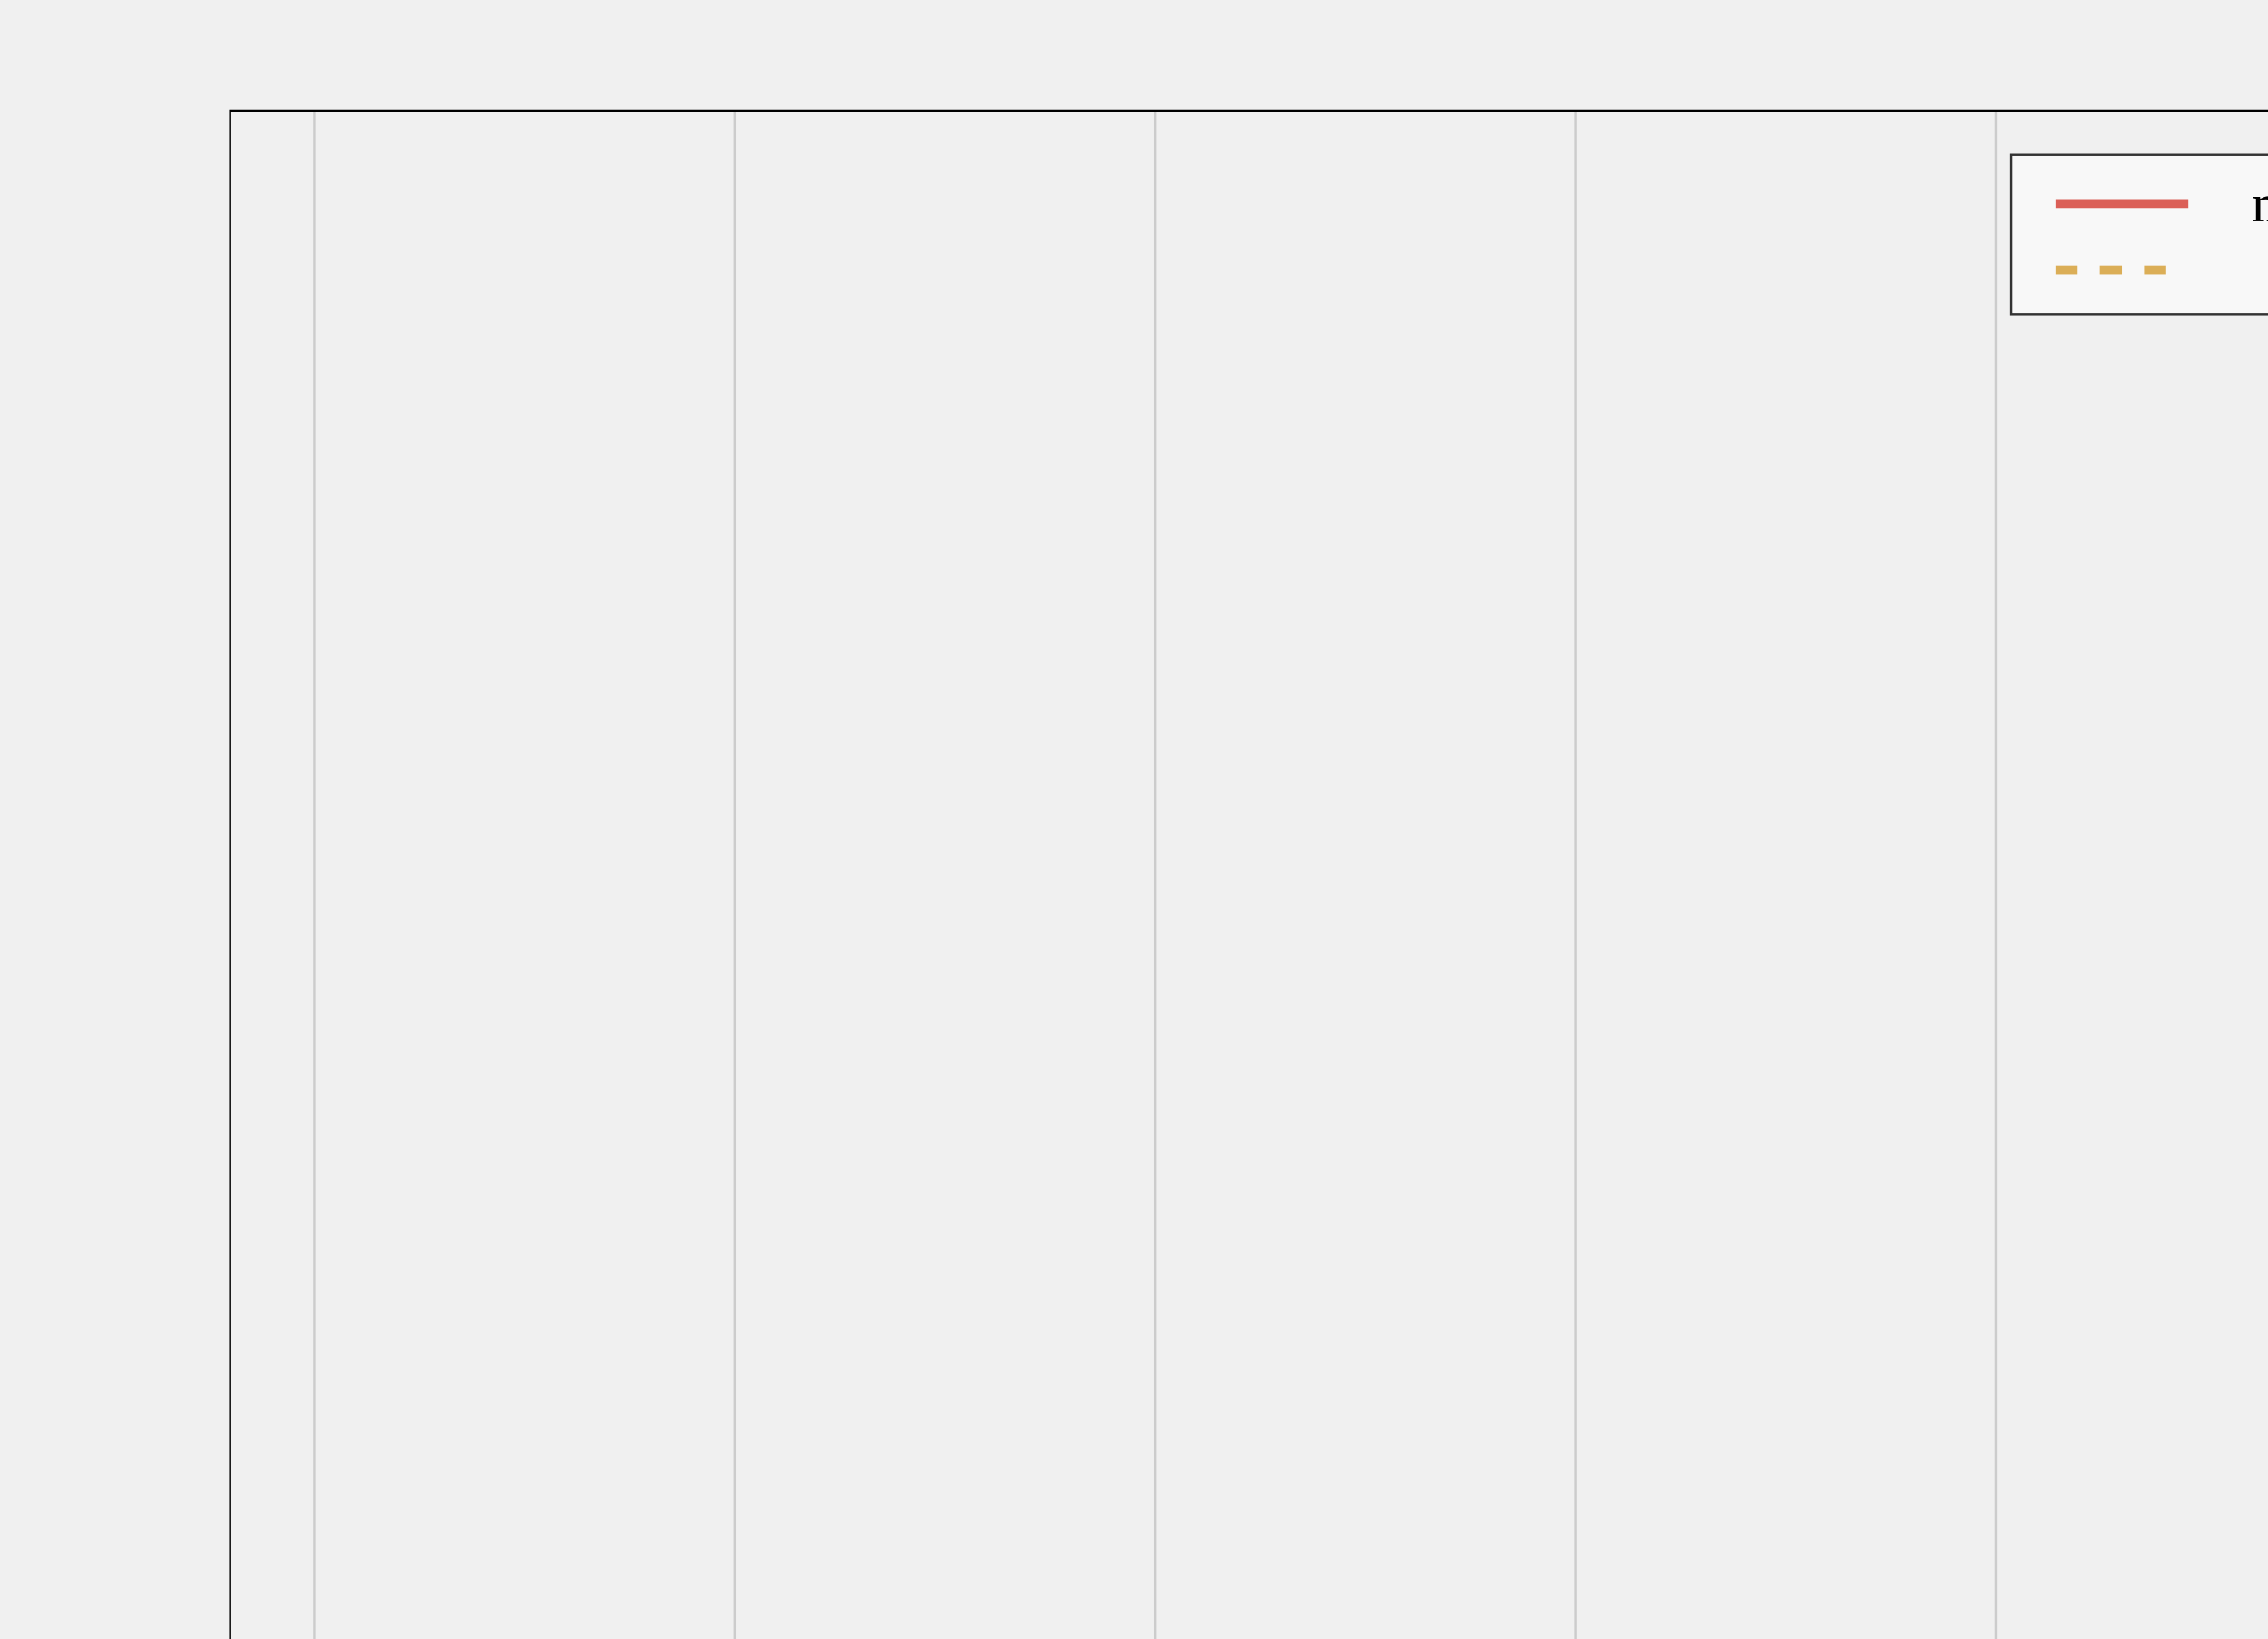
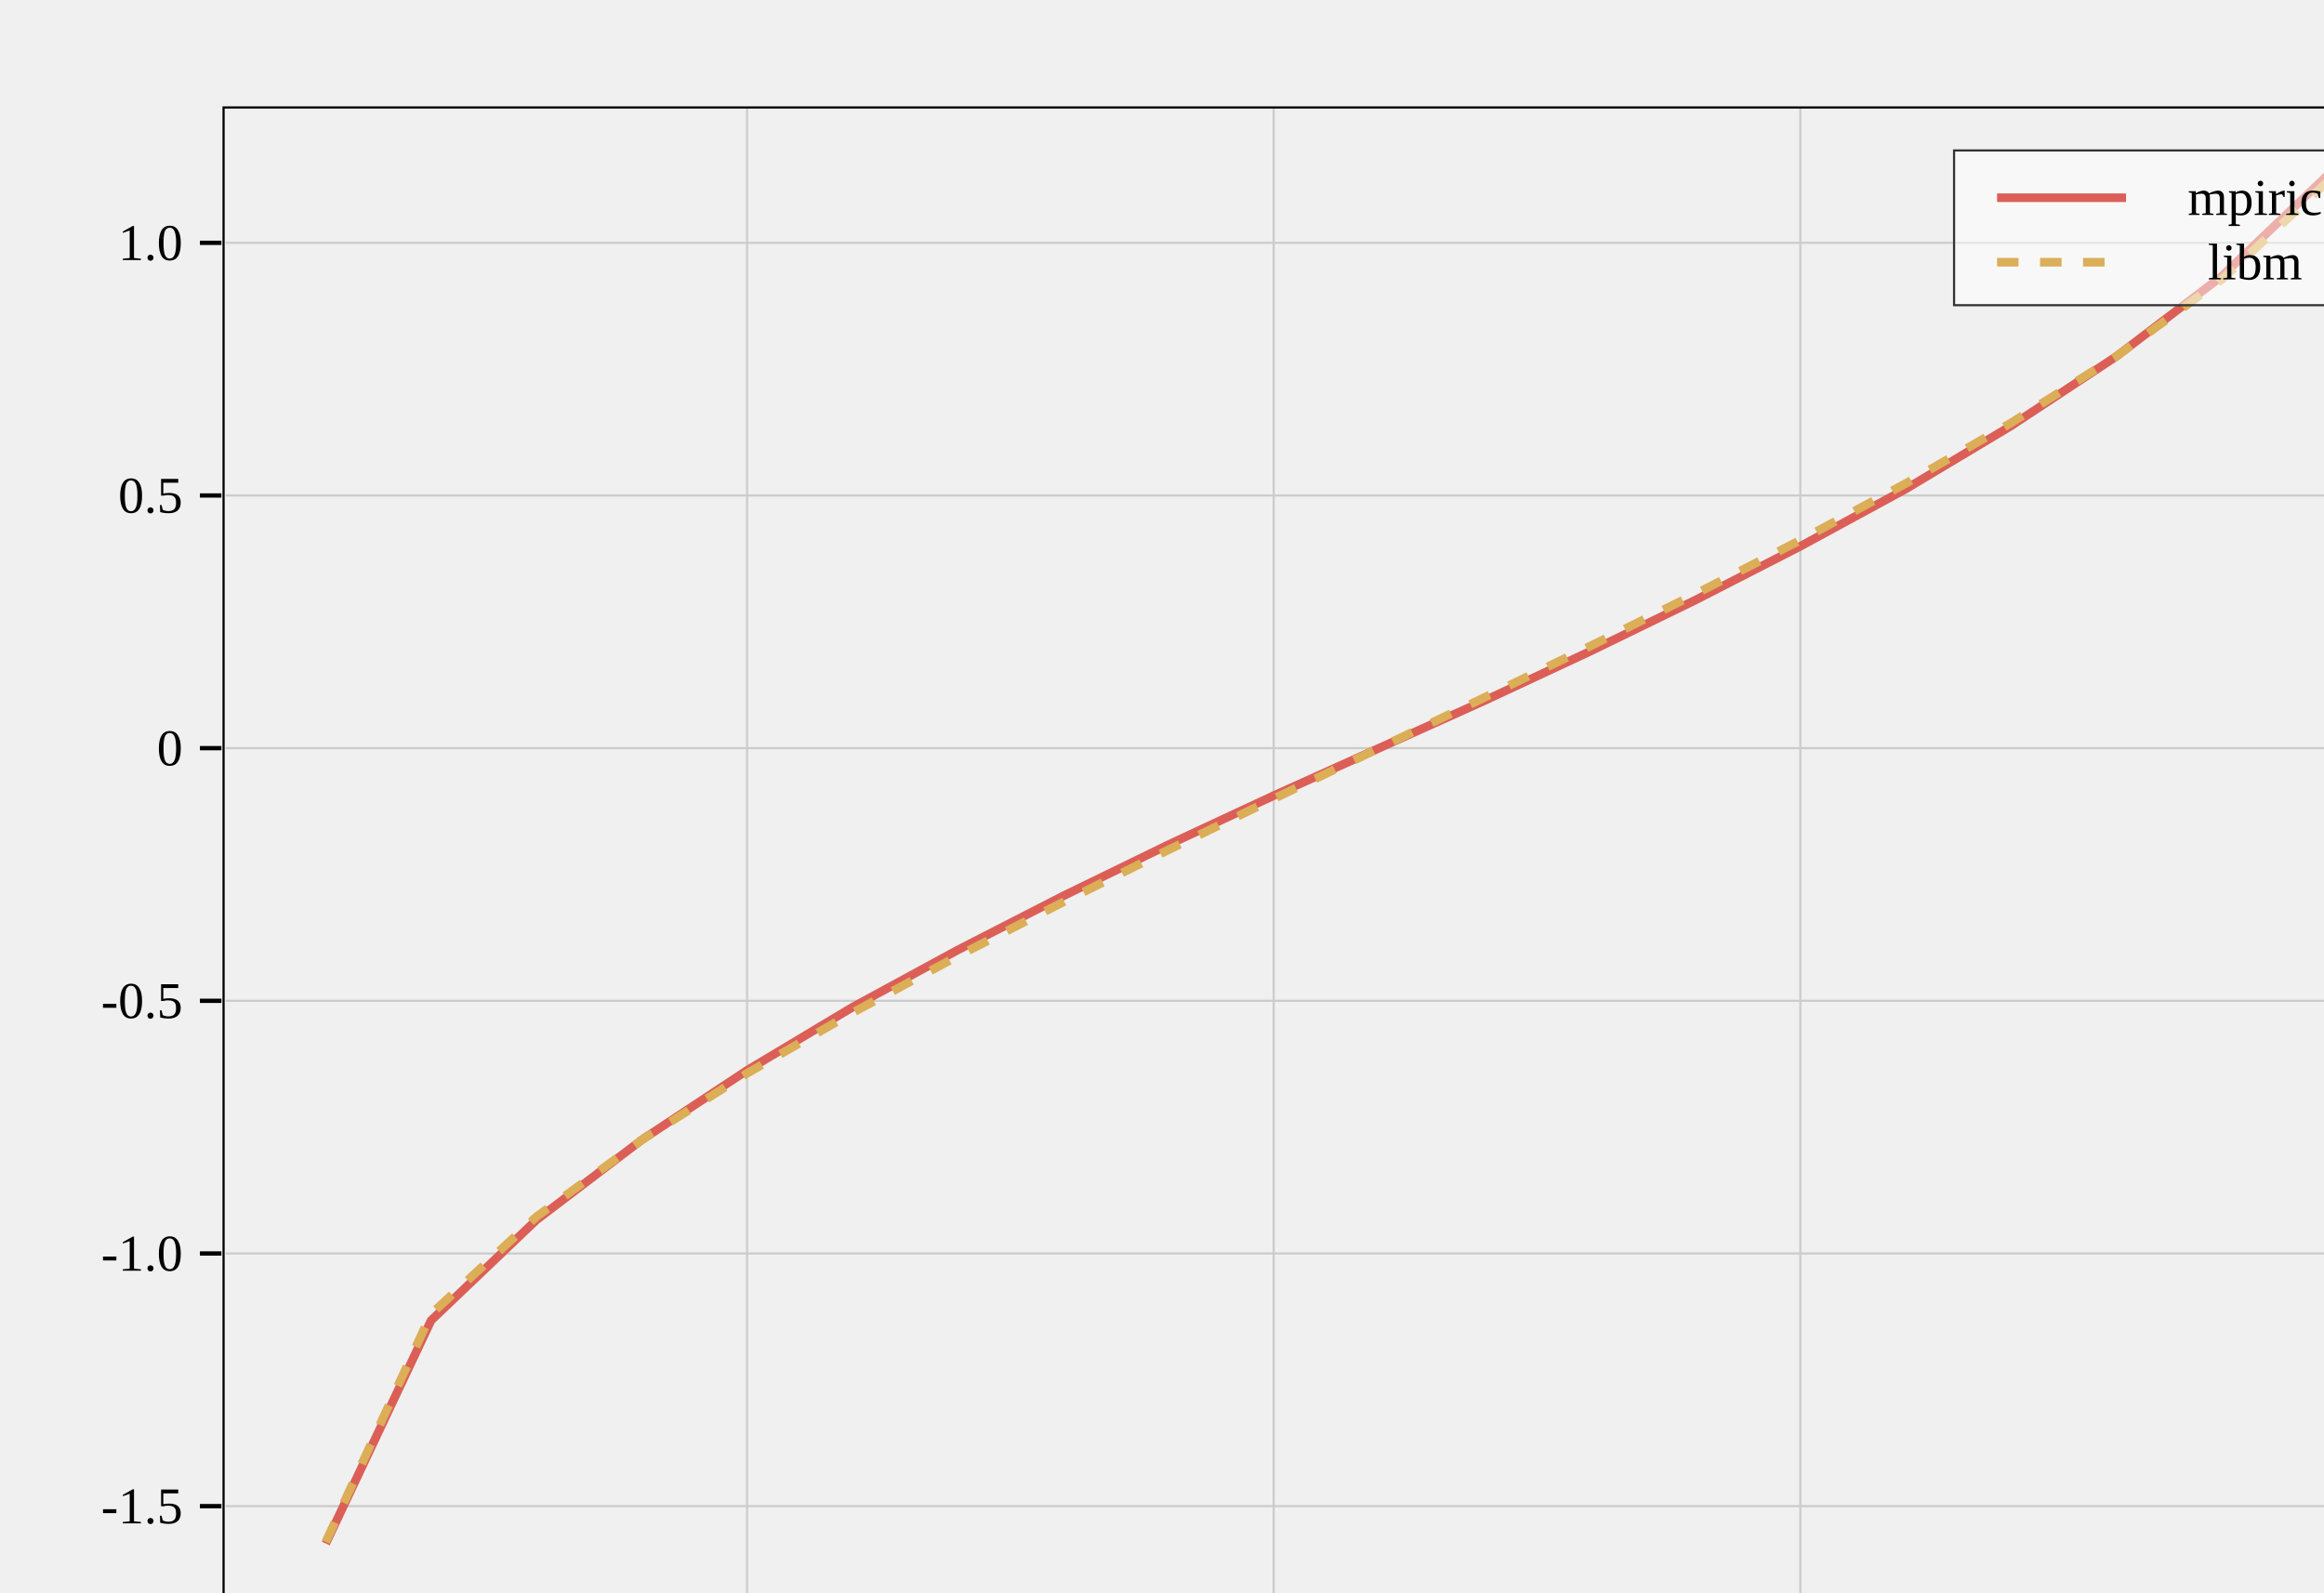
<svg xmlns="http://www.w3.org/2000/svg" class="charter" version="1.1" width="100%" viewbox="0 0 600 400">
  <defs>
    <clipPath id="plot-area">
      <rect x="52.50" y="25.00" width="512.00" height="350.00" />
    </clipPath>
  </defs>
-   <line clip-path="url(#plot-area)" x1="71.02" y1="25.00" x2="71.02" y2="375.00" style="stroke: #ccc;stroke-width:0.50" />
-   <line clip-path="url(#plot-area)" x1="166.01" y1="25.00" x2="166.01" y2="375.00" style="stroke: #ccc;stroke-width:0.50" />
-   <line clip-path="url(#plot-area)" x1="261.00" y1="25.00" x2="261.00" y2="375.00" style="stroke: #ccc;stroke-width:0.50" />
-   <line clip-path="url(#plot-area)" x1="356.00" y1="25.00" x2="356.00" y2="375.00" style="stroke: #ccc;stroke-width:0.50" />
-   <line clip-path="url(#plot-area)" x1="450.99" y1="25.00" x2="450.99" y2="375.00" style="stroke: #ccc;stroke-width:0.50" />
-   <line clip-path="url(#plot-area)" x1="545.98" y1="25.00" x2="545.98" y2="375.00" style="stroke: #ccc;stroke-width:0.50" />
-   <polyline clip-path="url(#plot-area)" style="fill:none; stroke:#db5f57; stroke-width:2.00;" points="75.77,-nan 80.52,-nan 85.27,-nan 90.02,-nan 94.77,-nan 99.52,-nan 104.27,-nan 109.02,-nan 113.77,-nan 118.52,-nan 123.27,-nan 128.02,-nan 132.77,-nan 137.52,-nan 142.27,-nan 147.02,-nan 151.77,-nan 156.51,-nan 161.26,-nan 166.01,-nan 170.76,-nan 175.51,-nan 180.26,-nan 185.01,-nan 189.76,-nan 194.51,-nan 199.26,-nan 204.01,-nan 208.76,-nan 213.51,-nan 218.26,-nan 223.01,-nan 227.76,-nan 232.51,-nan 237.26,-nan 242.01,-nan 246.76,-nan 251.51,-nan 256.26,-nan 261.00,-nan 265.75,-nan 270.50,-nan 275.25,-nan 280.00,-nan 284.75,-nan 289.50,-nan 294.25,-nan 299.00,-nan 303.75,-nan 308.50,-nan 313.25,-nan 318.00,-nan 322.75,-nan 327.50,-nan 332.25,-nan 337.00,-nan 341.75,-nan 346.50,-nan 351.25,-nan 356.00,-nan 360.74,-nan 365.49,-nan 370.24,-nan 374.99,-nan 379.74,-nan 384.49,-nan 389.24,-nan 393.99,-nan 398.74,-nan 403.49,-nan 408.24,-nan 412.99,-nan 417.74,-nan 422.49,-nan 427.24,-nan 431.99,-nan 436.74,-nan 441.49,-nan 446.24,-nan 450.99,-nan 455.74,-nan 460.49,-nan 465.23,-nan 469.98,-nan 474.73,-nan 479.48,-nan 484.23,-nan 488.98,-nan 493.73,-nan 498.48,-nan 503.23,-nan 507.98,-nan 512.73,-nan 517.48,-nan 522.23,-nan 526.98,-nan 531.73,-nan 536.48,-nan 541.23,-nan " />
-   <polyline clip-path="url(#plot-area)" style="fill:none; stroke:#dbae57; stroke-width:2.00;" stroke-dasharray="5, 5" points="75.77,-nan 80.52,-nan 85.27,-nan 90.02,-nan 94.77,-nan 99.52,-nan 104.27,-nan 109.02,-nan 113.77,-nan 118.52,nan 123.27,nan 128.02,nan 132.77,nan 137.52,nan 142.27,nan 147.02,nan 151.77,nan 156.51,nan 161.26,nan 166.01,nan 170.76,nan 175.51,nan 180.26,nan 185.01,nan 189.76,nan 194.51,nan 199.26,nan 204.01,nan 208.76,nan 213.51,nan 218.26,nan 223.01,nan 227.76,nan 232.51,nan 237.26,nan 242.01,nan 246.76,nan 251.51,nan 256.26,nan 261.00,nan 265.75,nan 270.50,nan 275.25,nan 280.00,nan 284.75,nan 289.50,nan 294.25,nan 299.00,nan 303.75,nan 308.50,nan 313.25,nan 318.00,nan 322.75,nan 327.50,nan 332.25,nan 337.00,nan 341.75,nan 346.50,nan 351.25,nan 356.00,nan 360.74,nan 365.49,nan 370.24,nan 374.99,nan 379.74,nan 384.49,nan 389.24,nan 393.99,nan 398.74,nan 403.49,nan 408.24,nan 412.99,nan 417.74,nan 422.49,nan 427.24,nan 431.99,nan 436.74,nan 441.49,nan 446.24,nan 450.99,nan 455.74,nan 460.49,nan 465.23,nan 469.98,nan 474.73,nan 479.48,nan 484.23,nan 488.98,nan 493.73,nan 498.48,nan 503.23,nan 507.98,nan 512.73,nan 517.48,nan 522.23,nan 526.98,nan 531.73,nan 536.48,nan 541.23,nan " />
+   <line clip-path="url(#plot-area)" x1="173.76" y1="25.00" x2="173.76" y2="375.00" style="stroke: #ccc;stroke-width:0.50" />
+   <line clip-path="url(#plot-area)" x1="296.25" y1="25.00" x2="296.25" y2="375.00" style="stroke: #ccc;stroke-width:0.50" />
+   <line clip-path="url(#plot-area)" x1="418.74" y1="25.00" x2="418.74" y2="375.00" style="stroke: #ccc;stroke-width:0.50" />
+   <line clip-path="url(#plot-area)" x1="541.23" y1="25.00" x2="541.23" y2="375.00" style="stroke: #ccc;stroke-width:0.50" />
+   <line clip-path="url(#plot-area)" x1="52.50" y1="350.39" x2="564.50" y2="350.39" style="stroke: #ccc;stroke-width:0.50" />
+   <line clip-path="url(#plot-area)" x1="52.50" y1="291.61" x2="564.50" y2="291.61" style="stroke: #ccc;stroke-width:0.50" />
+   <line clip-path="url(#plot-area)" x1="52.50" y1="232.83" x2="564.50" y2="232.83" style="stroke: #ccc;stroke-width:0.50" />
+   <line clip-path="url(#plot-area)" x1="52.50" y1="174.05" x2="564.50" y2="174.05" style="stroke: #ccc;stroke-width:0.50" />
+   <line clip-path="url(#plot-area)" x1="52.50" y1="115.27" x2="564.50" y2="115.27" style="stroke: #ccc;stroke-width:0.50" />
+   <line clip-path="url(#plot-area)" x1="52.50" y1="56.49" x2="564.50" y2="56.49" style="stroke: #ccc;stroke-width:0.50" />
+   <polyline clip-path="url(#plot-area)" style="fill:none; stroke:#db5f57; stroke-width:2.00;" points="75.77,359.09 100.27,307.19 124.77,283.81 149.27,265.18 173.76,249.01 198.26,234.33 222.76,221.01 247.26,208.45 271.75,196.52 296.25,185.09 320.75,174.05 345.25,163.01 369.74,151.58 394.24,139.65 418.74,127.09 443.24,113.77 467.73,99.09 492.23,82.92 516.73,64.29 541.23,40.91 " />
+   <polyline clip-path="url(#plot-area)" style="fill:none; stroke:#dbae57; stroke-width:2.00;" stroke-dasharray="5, 5" points="75.77,358.72 100.27,305.69 124.77,283.06 149.27,265.21 173.76,249.70 198.26,235.61 222.76,222.43 247.26,209.87 271.75,197.72 296.25,185.83 320.75,174.05 345.25,162.27 369.74,150.38 394.24,138.23 418.74,125.67 443.24,112.49 467.73,98.40 492.23,82.89 516.73,65.03 541.23,42.41 " />
  <rect x="52.00" y="25.00" width="512.00" height="350.00" style="fill:none; fill-opacity:1.00; stroke:black; stroke-width:0.50;" />
-   <line x1="71.02" y1="376.00" x2="71.02" y2="381.00" style="stroke: black;stroke-width:1.00" />
-   <text x="71.02" y="395.00" text-anchor="middle" font-weight="regular">0</text>
-   <line x1="166.01" y1="376.00" x2="166.01" y2="381.00" style="stroke: black;stroke-width:1.00" />
-   <text x="166.01" y="395.00" text-anchor="middle" font-weight="regular">20.0</text>
-   <line x1="261.00" y1="376.00" x2="261.00" y2="381.00" style="stroke: black;stroke-width:1.00" />
-   <text x="261.00" y="395.00" text-anchor="middle" font-weight="regular">40.0</text>
-   <line x1="356.00" y1="376.00" x2="356.00" y2="381.00" style="stroke: black;stroke-width:1.00" />
-   <text x="356.00" y="395.00" text-anchor="middle" font-weight="regular">60.0</text>
-   <line x1="450.99" y1="376.00" x2="450.99" y2="381.00" style="stroke: black;stroke-width:1.00" />
-   <text x="450.99" y="395.00" text-anchor="middle" font-weight="regular">80.0</text>
-   <line x1="545.98" y1="376.00" x2="545.98" y2="381.00" style="stroke: black;stroke-width:1.00" />
-   <text x="545.98" y="395.00" text-anchor="middle" font-weight="regular">
-     <tspan>1.0e<tspan font-size="10" dy="-5" dx="1">2</tspan>
-     </tspan>
-   </text>
+   <line x1="173.76" y1="376.00" x2="173.76" y2="381.00" style="stroke: black;stroke-width:1.00" />
+   <text x="173.76" y="395.00" text-anchor="middle" font-weight="regular">5.0</text>
+   <line x1="296.25" y1="376.00" x2="296.25" y2="381.00" style="stroke: black;stroke-width:1.00" />
+   <text x="296.25" y="395.00" text-anchor="middle" font-weight="regular">10.0</text>
+   <line x1="418.74" y1="376.00" x2="418.74" y2="381.00" style="stroke: black;stroke-width:1.00" />
+   <text x="418.74" y="395.00" text-anchor="middle" font-weight="regular">15.0</text>
+   <line x1="541.23" y1="376.00" x2="541.23" y2="381.00" style="stroke: black;stroke-width:1.00" />
+   <text x="541.23" y="395.00" text-anchor="middle" font-weight="regular">20.0</text>
+   <line x1="46.50" y1="350.39" x2="51.50" y2="350.39" style="stroke: black;stroke-width:1.00" />
+   <text x="42.50" y="354.39" text-anchor="end" font-weight="regular">-1.5</text>
+   <line x1="46.50" y1="291.61" x2="51.50" y2="291.61" style="stroke: black;stroke-width:1.00" />
+   <text x="42.50" y="295.61" text-anchor="end" font-weight="regular">-1.0</text>
+   <line x1="46.50" y1="232.83" x2="51.50" y2="232.83" style="stroke: black;stroke-width:1.00" />
+   <text x="42.50" y="236.83" text-anchor="end" font-weight="regular">-0.5</text>
+   <line x1="46.50" y1="174.05" x2="51.50" y2="174.05" style="stroke: black;stroke-width:1.00" />
+   <text x="42.50" y="178.05" text-anchor="end" font-weight="regular">0</text>
+   <line x1="46.50" y1="115.27" x2="51.50" y2="115.27" style="stroke: black;stroke-width:1.00" />
+   <text x="42.50" y="119.27" text-anchor="end" font-weight="regular">0.5</text>
+   <line x1="46.50" y1="56.49" x2="51.50" y2="56.49" style="stroke: black;stroke-width:1.00" />
+   <text x="42.50" y="60.49" text-anchor="end" font-weight="regular">1.0</text>
  <rect x="454.50" y="35.00" width="100.00" height="36.00" style="fill:white; fill-opacity:0.50; stroke:#333; stroke-width:0.50;" />
  <defs>
    <clipPath id="leg-area">
      <rect x="494.50" y="35.00" width="58.00" height="36.00" />
    </clipPath>
  </defs>
  <line x1="464.50" y1="46.00" x2="494.50" y2="46.00" style="stroke: #db5f57;stroke-width:2.00" />
  <text clip-path="url(#leg-area)" x="524.50" y="50.00" text-anchor="middle" font-weight="regular">mpiric</text>
  <line x1="464.50" y1="61.00" x2="494.50" y2="61.00" stroke-dasharray="5, 5" style="stroke: #dbae57;stroke-width:2.00" />
  <text clip-path="url(#leg-area)" x="524.50" y="65.00" text-anchor="middle" font-weight="regular">libm</text>
</svg>
